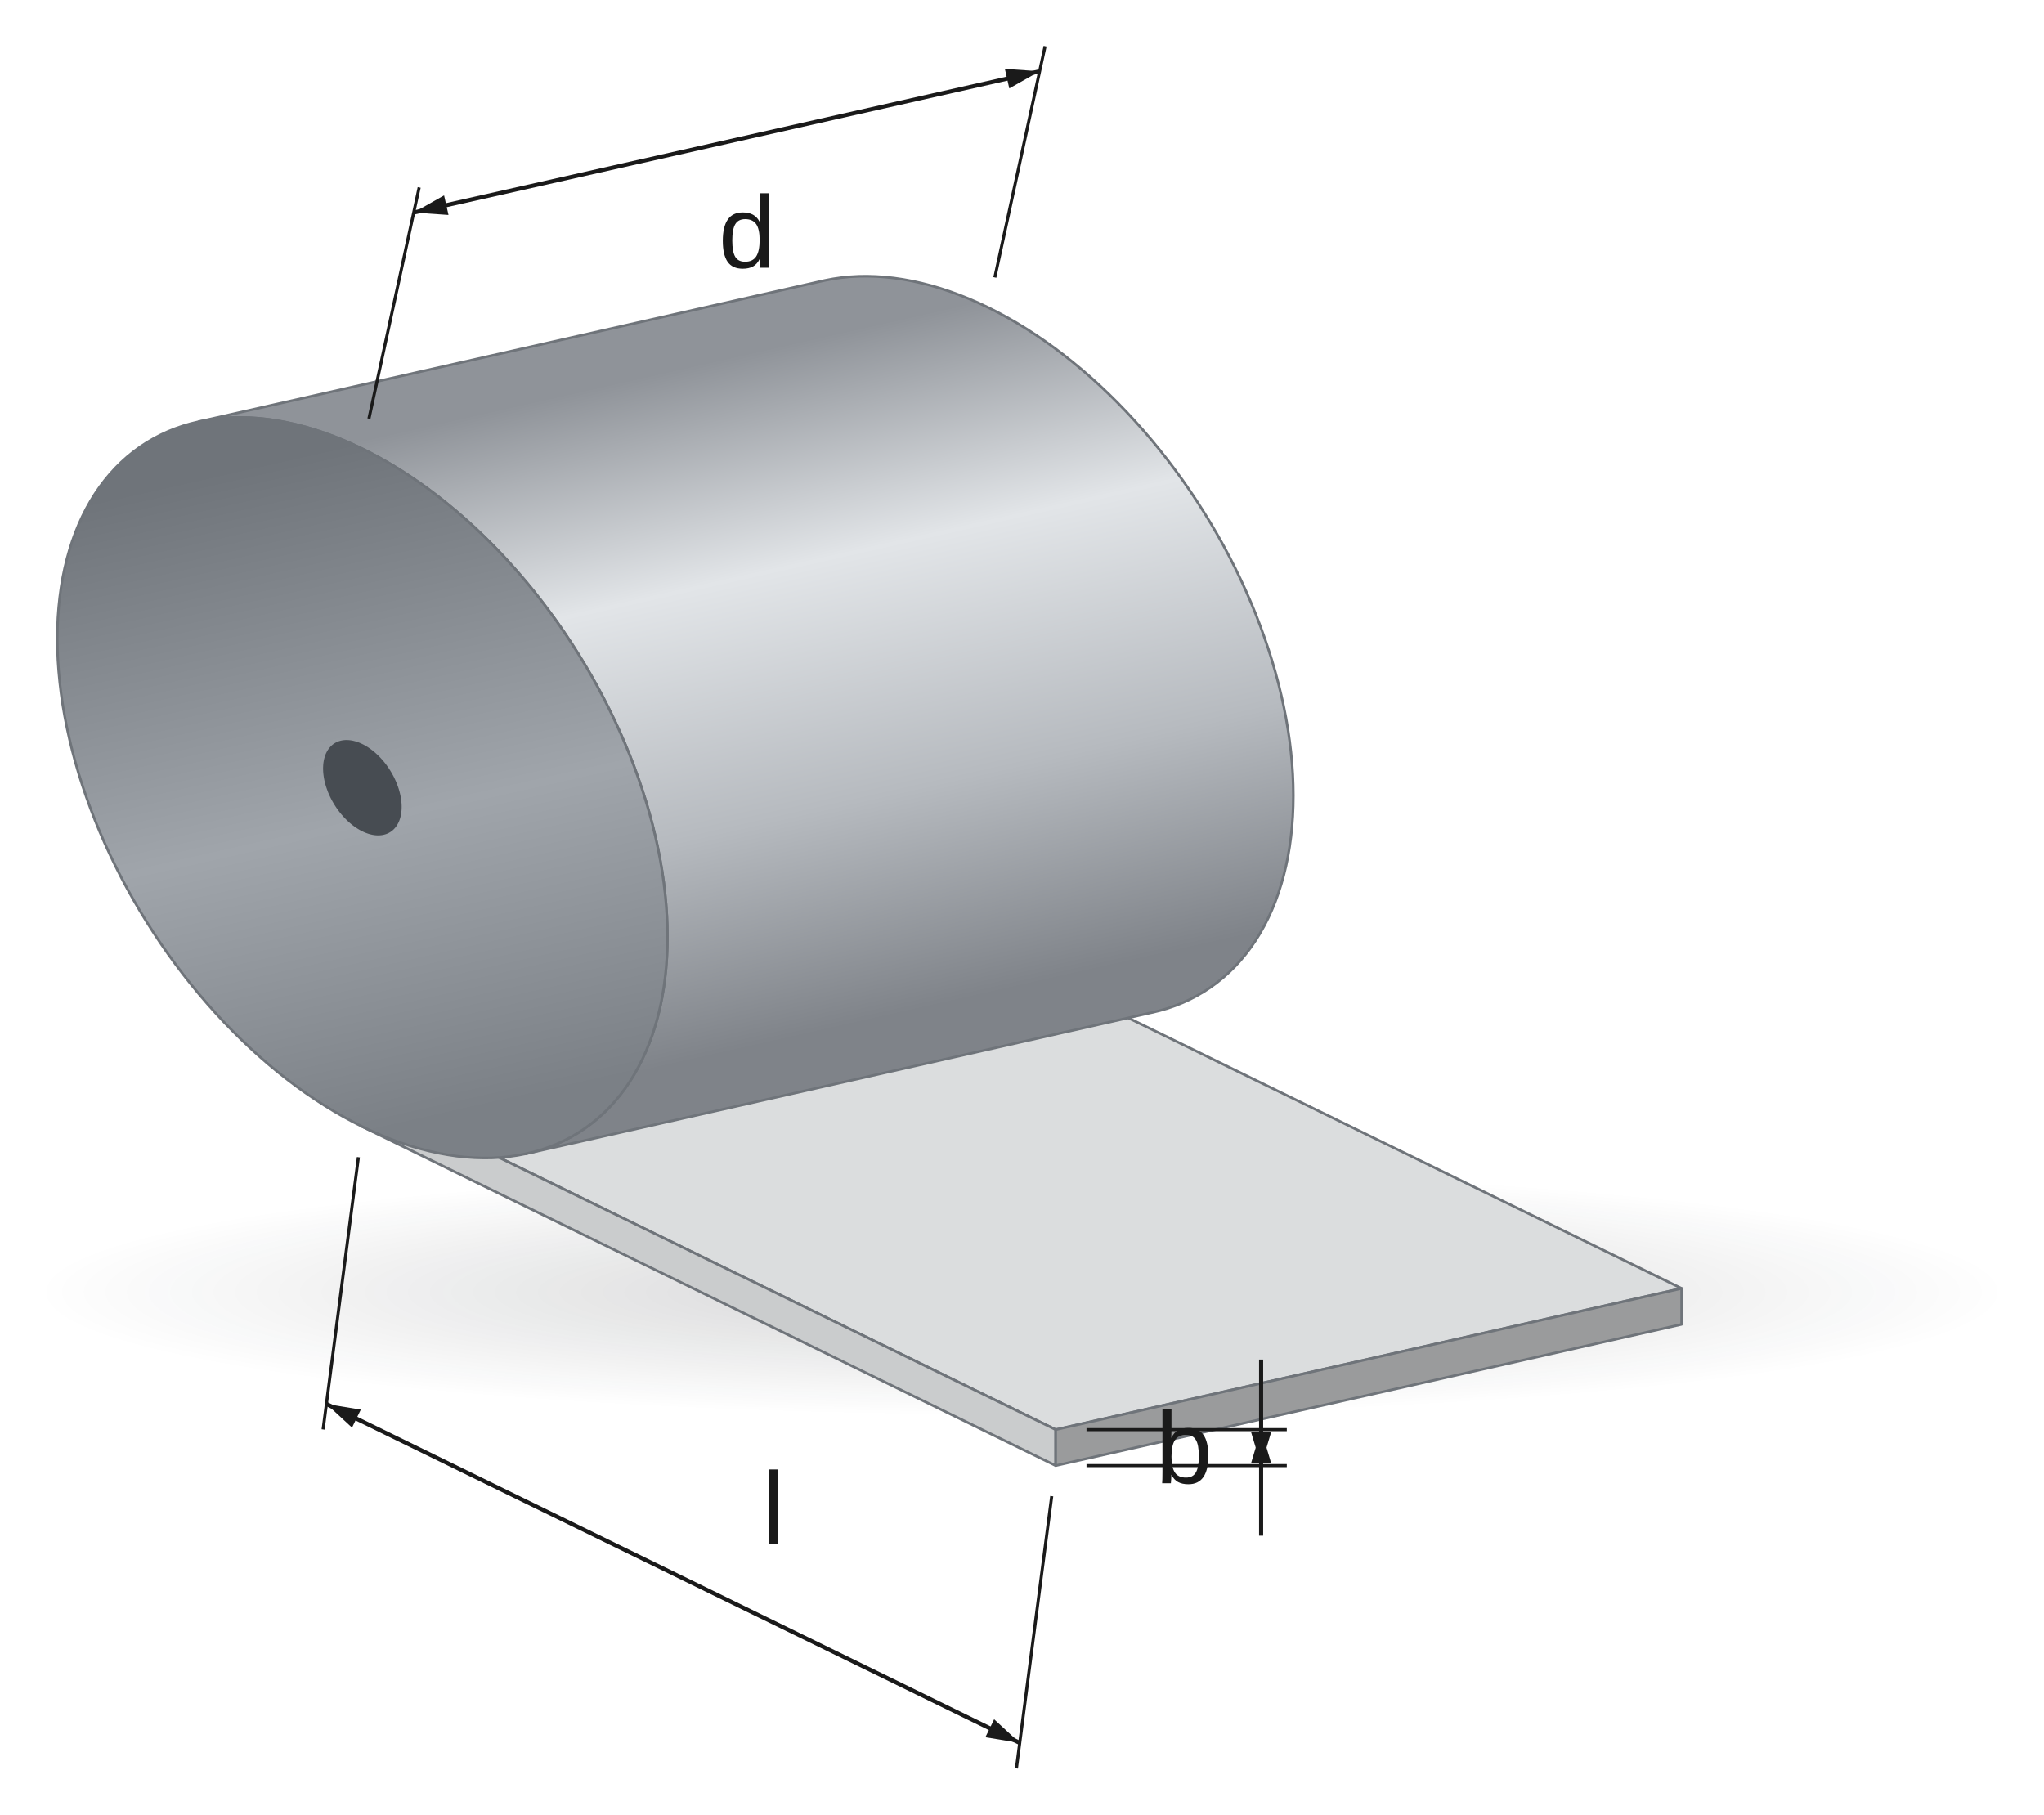
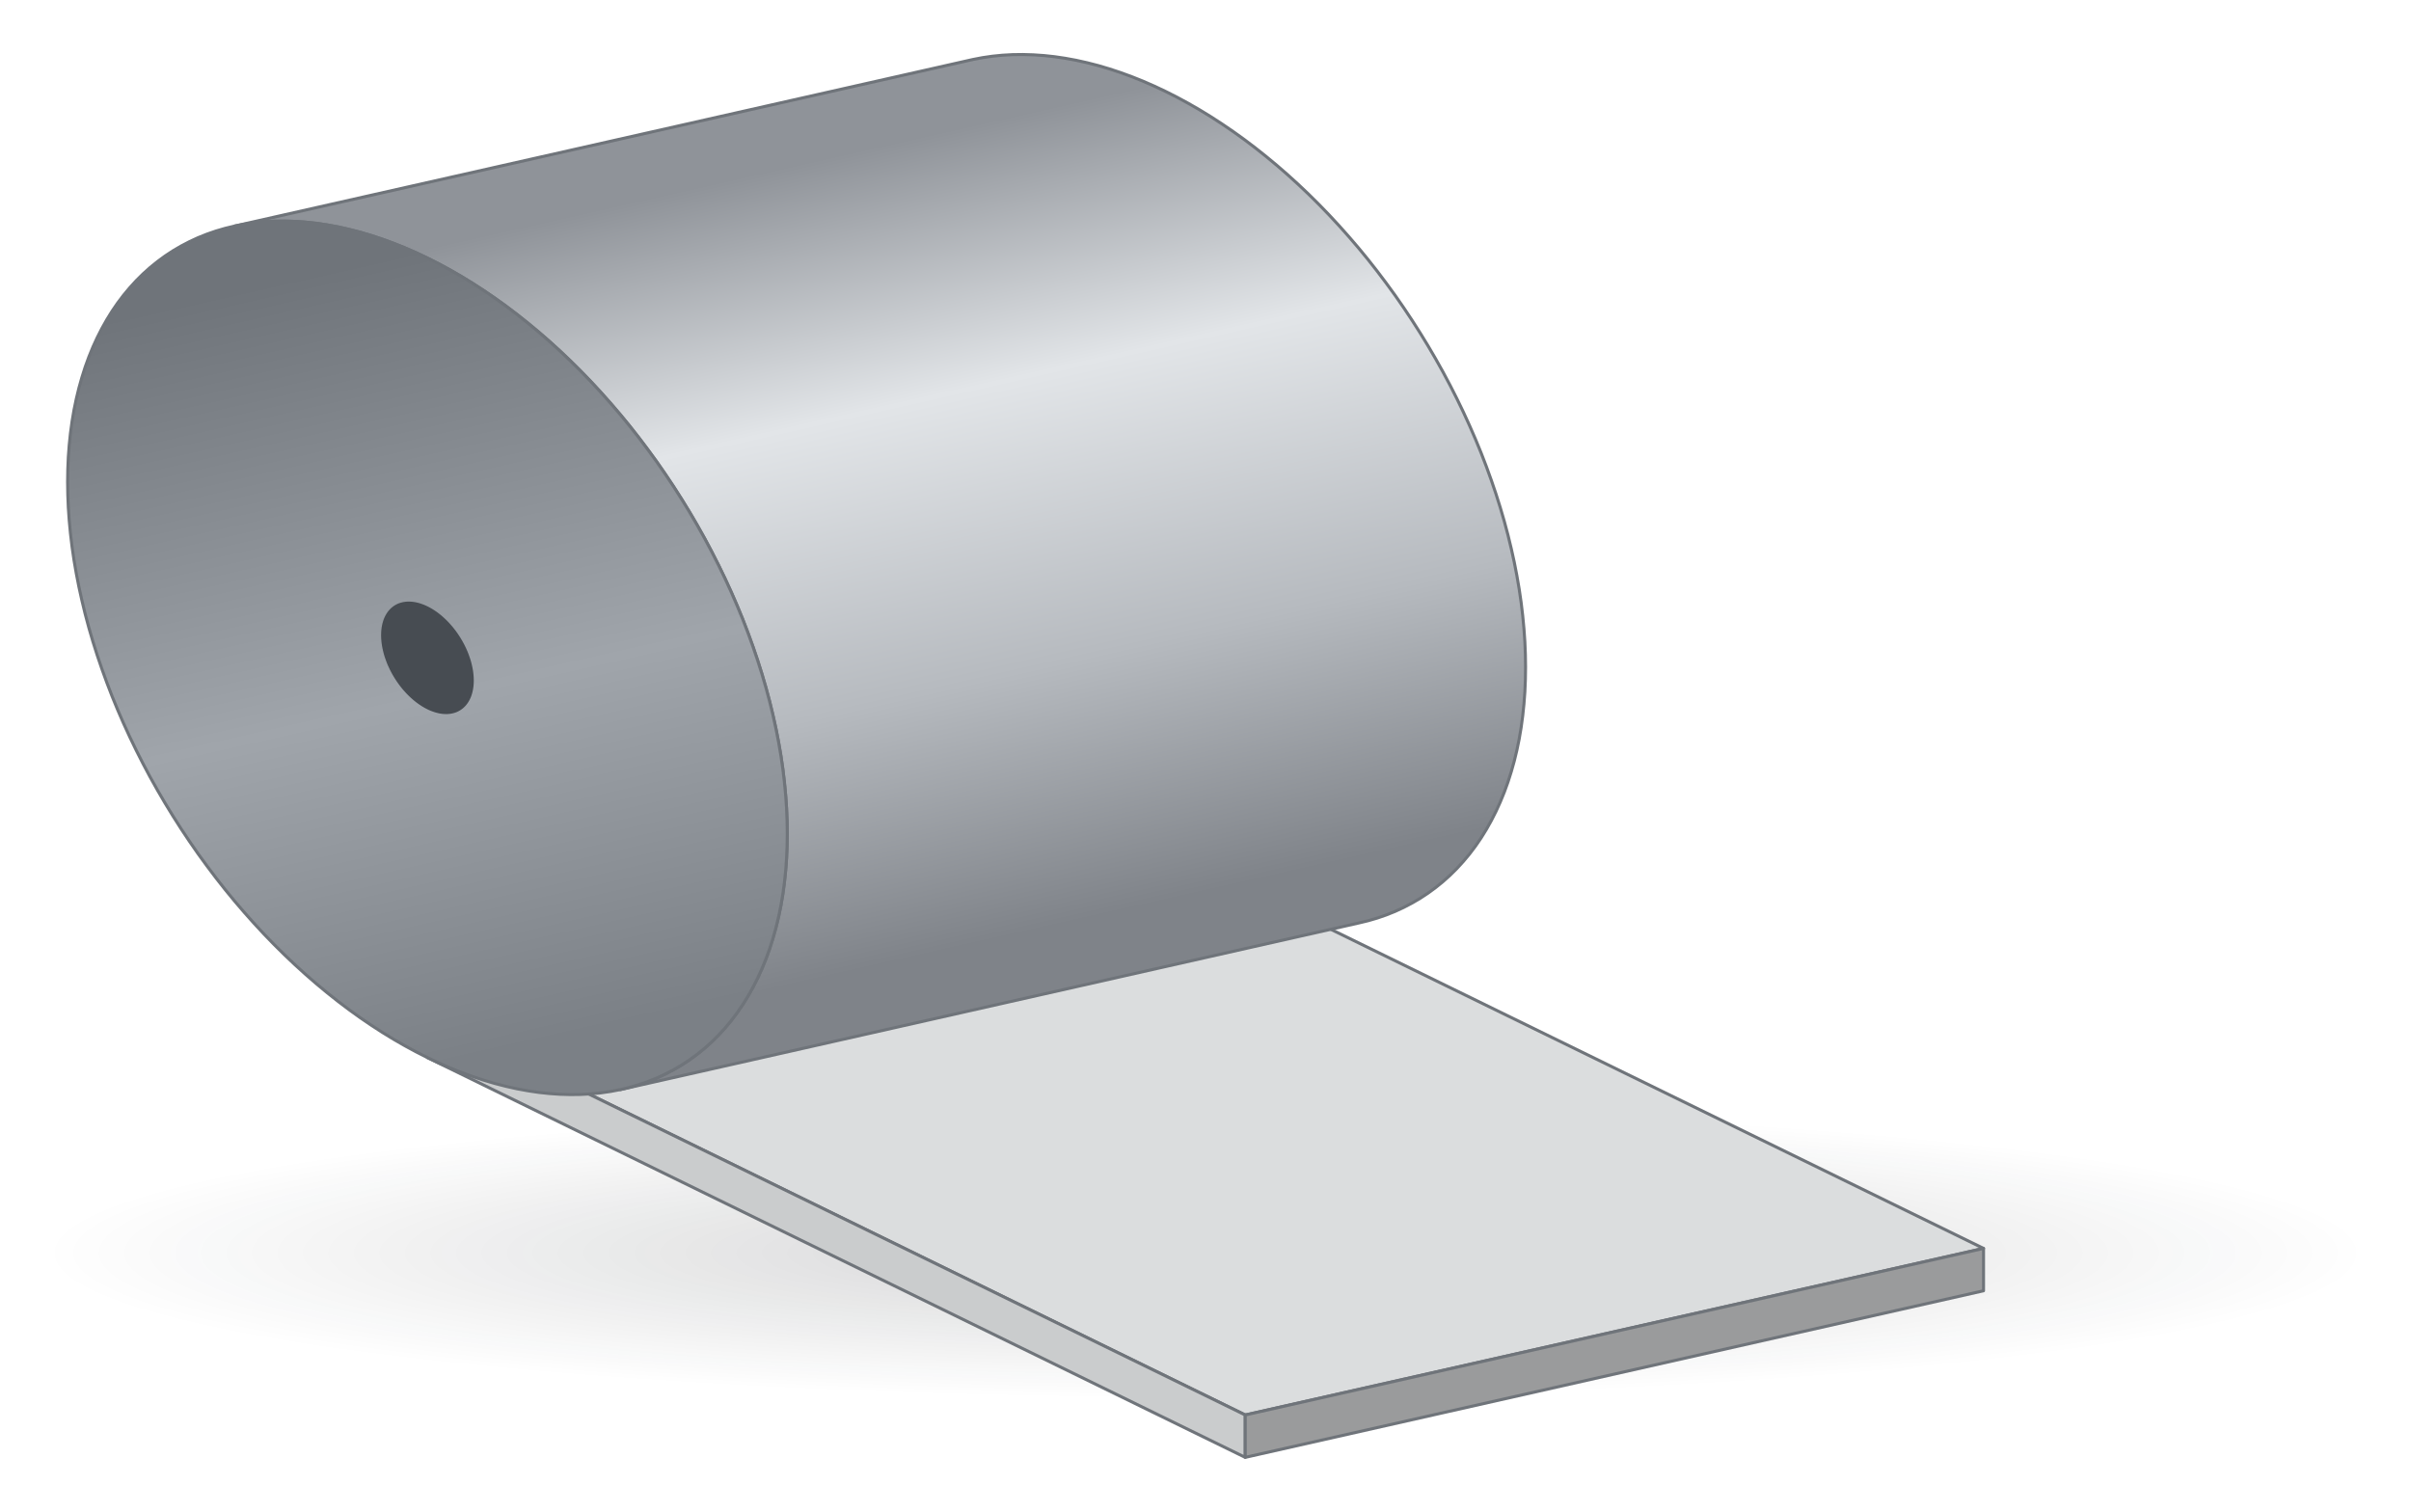
- <svg xmlns="http://www.w3.org/2000/svg" viewBox="-141.12 -306.77 796 706.69" role="img" aria-label="Ghid dimensiuni – Bandă rulou">
+ <svg xmlns="http://www.w3.org/2000/svg" viewBox="-141.12 -217.21 796 499.21" role="img" aria-label="Desen tehnic – Bandă rulou">
  <defs>
    <radialGradient id="sh">
      <stop offset="0" stop-color="#101418" stop-opacity="0.18" />
      <stop offset="1" stop-color="#101418" stop-opacity="0" />
    </radialGradient>
  </defs>
  <ellipse cx="256.88" cy="196.5" rx="380" ry="48" fill="url(#sh)" />
  <polygon points="0,118 270,250 513.75,195 243.75,63" fill="rgb(219,221,222)" stroke="#6f747a" stroke-width="1" stroke-linejoin="round" />
  <polygon points="0,132 270,264 270,250 0,118" fill="rgb(202,204,205)" stroke="#6f747a" stroke-width="1" stroke-linejoin="round" />
  <polygon points="270,264 513.75,209 513.75,195 270,250" fill="rgb(154,155,156)" stroke="#6f747a" stroke-width="1" stroke-linejoin="round" />
  <defs>
    <linearGradient id="c3" gradientUnits="userSpaceOnUse" x1="-29.05" y1="-128.76" x2="29.05" y2="128.76">
      <stop offset="0" stop-color="#8f9399" />
      <stop offset="0.32" stop-color="#e2e5e8" />
      <stop offset="0.68" stop-color="#b6babf" />
      <stop offset="1" stop-color="#7f8389" />
    </linearGradient>
  </defs>
  <path d="M63.66,142.57L66.78,141.82L69.83,140.93L72.81,139.9L75.73,138.73L78.56,137.42L81.32,135.98L84,134.41L86.6,132.7L89.11,130.86L91.54,128.89L93.87,126.8L96.11,124.58L98.26,122.23L100.31,119.77L102.26,117.19L104.11,114.49L105.85,111.68L107.49,108.76L109.03,105.73L110.46,102.59L111.78,99.36L112.99,96.03L114.08,92.6L115.07,89.08L115.94,85.48L116.7,81.79L117.34,78.01L117.86,74.17L118.27,70.24L118.57,66.25L118.74,62.2L118.8,58.08L118.74,53.91L118.57,49.68L118.27,45.4L117.86,41.08L117.34,36.72L116.7,32.32L115.94,27.89L115.07,23.43L114.08,18.95L112.99,14.45L111.78,9.93L110.46,5.41L109.03,0.88L107.49,-3.65L105.85,-8.18L104.11,-12.7L102.26,-17.2L100.31,-21.69L98.26,-26.16L96.11,-30.6L93.87,-35.01L91.54,-39.39L89.11,-43.73L86.6,-48.02L84,-52.27L81.32,-56.47L78.56,-60.61L75.73,-64.69L72.81,-68.7L69.83,-72.65L66.78,-76.53L63.66,-80.33L60.47,-84.05L57.23,-87.69L53.93,-91.25L50.58,-94.71L47.18,-98.08L43.73,-101.35L40.24,-104.52L36.71,-107.59L33.14,-110.55L29.54,-113.41L25.92,-116.15L22.26,-118.78L18.58,-121.29L14.89,-123.68L11.18,-125.95L7.46,-128.09L3.73,-130.11L0,-132L-3.73,-133.76L-7.46,-135.39L-11.18,-136.88L-14.89,-138.24L-18.58,-139.46L-22.26,-140.55L-25.92,-141.49L-29.54,-142.3L-33.14,-142.96L-36.71,-143.49L-40.24,-143.87L-43.73,-144.11L-47.18,-144.21L-50.58,-144.17L-53.93,-143.98L-57.23,-143.65L-60.47,-143.18L-63.66,-142.57L180.09,-197.57L183.28,-198.18L186.52,-198.65L189.82,-198.98L193.17,-199.17L196.57,-199.21L200.02,-199.11L203.51,-198.87L207.04,-198.49L210.61,-197.96L214.21,-197.3L217.83,-196.49L221.49,-195.55L225.17,-194.46L228.86,-193.24L232.57,-191.88L236.29,-190.39L240.02,-188.76L243.75,-187L247.48,-185.11L251.21,-183.09L254.93,-180.95L258.64,-178.68L262.33,-176.29L266.01,-173.78L269.67,-171.15L273.29,-168.41L276.89,-165.55L280.46,-162.59L283.99,-159.52L287.48,-156.35L290.93,-153.08L294.33,-149.71L297.68,-146.25L300.98,-142.69L304.22,-139.05L307.41,-135.33L310.53,-131.53L313.58,-127.65L316.56,-123.7L319.48,-119.69L322.31,-115.61L325.07,-111.47L327.75,-107.27L330.35,-103.02L332.86,-98.73L335.29,-94.39L337.62,-90.01L339.86,-85.6L342.01,-81.16L344.06,-76.69L346.01,-72.2L347.86,-67.7L349.6,-63.18L351.24,-58.65L352.78,-54.12L354.21,-49.59L355.53,-45.07L356.74,-40.55L357.83,-36.05L358.82,-31.57L359.69,-27.11L360.45,-22.68L361.09,-18.28L361.61,-13.92L362.02,-9.6L362.32,-5.32L362.49,-1.09L362.55,3.08L362.49,7.2L362.32,11.25L362.02,15.24L361.61,19.17L361.09,23.01L360.45,26.79L359.69,30.48L358.82,34.08L357.83,37.6L356.74,41.03L355.53,44.36L354.21,47.59L352.78,50.73L351.24,53.76L349.6,56.68L347.86,59.49L346.01,62.19L344.06,64.77L342.01,67.23L339.86,69.58L337.62,71.8L335.29,73.89L332.86,75.86L330.35,77.7L327.75,79.41L325.07,80.98L322.31,82.42L319.48,83.73L316.56,84.9L313.58,85.93L310.53,86.82L307.41,87.57Z" fill="url(#c3)" stroke="#6f747a" stroke-width="1" stroke-linejoin="round" />
  <defs>
    <linearGradient id="c3f" gradientUnits="userSpaceOnUse" x1="-29.05" y1="-128.76" x2="29.05" y2="128.76">
      <stop offset="0" stop-color="#6f747a" />
      <stop offset="0.55" stop-color="#a0a5ab" />
      <stop offset="1" stop-color="#7b8086" />
    </linearGradient>
  </defs>
  <path d="M118.8,58.08L118.74,53.91L118.57,49.68L118.27,45.4L117.86,41.08L117.34,36.72L116.7,32.32L115.94,27.89L115.07,23.43L114.08,18.95L112.99,14.45L111.78,9.93L110.46,5.41L109.03,0.88L107.49,-3.65L105.85,-8.18L104.11,-12.7L102.26,-17.2L100.31,-21.69L98.26,-26.16L96.11,-30.6L93.87,-35.01L91.54,-39.39L89.11,-43.73L86.6,-48.02L84,-52.27L81.32,-56.47L78.56,-60.61L75.73,-64.69L72.81,-68.7L69.83,-72.65L66.78,-76.53L63.66,-80.33L60.47,-84.05L57.23,-87.69L53.93,-91.25L50.58,-94.71L47.18,-98.08L43.73,-101.35L40.24,-104.52L36.71,-107.59L33.14,-110.55L29.54,-113.41L25.92,-116.15L22.26,-118.78L18.58,-121.29L14.89,-123.68L11.18,-125.95L7.46,-128.09L3.73,-130.11L0,-132L-3.73,-133.76L-7.46,-135.39L-11.18,-136.88L-14.89,-138.24L-18.58,-139.46L-22.26,-140.55L-25.92,-141.49L-29.54,-142.3L-33.14,-142.96L-36.71,-143.49L-40.24,-143.87L-43.73,-144.11L-47.18,-144.21L-50.58,-144.17L-53.93,-143.98L-57.23,-143.65L-60.47,-143.18L-63.66,-142.57L-66.78,-141.82L-69.83,-140.93L-72.81,-139.9L-75.73,-138.73L-78.56,-137.42L-81.32,-135.98L-84,-134.41L-86.6,-132.7L-89.11,-130.86L-91.54,-128.89L-93.87,-126.8L-96.11,-124.58L-98.26,-122.23L-100.31,-119.77L-102.26,-117.19L-104.11,-114.49L-105.85,-111.68L-107.49,-108.76L-109.03,-105.73L-110.46,-102.59L-111.78,-99.36L-112.99,-96.03L-114.08,-92.6L-115.07,-89.08L-115.94,-85.48L-116.7,-81.79L-117.34,-78.01L-117.86,-74.17L-118.27,-70.24L-118.57,-66.25L-118.74,-62.2L-118.8,-58.08L-118.74,-53.91L-118.57,-49.68L-118.27,-45.4L-117.86,-41.08L-117.34,-36.72L-116.7,-32.32L-115.94,-27.89L-115.07,-23.43L-114.08,-18.95L-112.99,-14.45L-111.78,-9.93L-110.46,-5.41L-109.03,-0.88L-107.49,3.65L-105.85,8.18L-104.11,12.7L-102.26,17.2L-100.31,21.69L-98.26,26.16L-96.11,30.6L-93.87,35.01L-91.54,39.39L-89.11,43.73L-86.6,48.02L-84,52.27L-81.32,56.47L-78.56,60.61L-75.73,64.69L-72.81,68.7L-69.83,72.65L-66.78,76.53L-63.66,80.33L-60.47,84.05L-57.23,87.69L-53.93,91.25L-50.58,94.71L-47.18,98.08L-43.73,101.35L-40.24,104.52L-36.71,107.59L-33.14,110.55L-29.54,113.41L-25.92,116.15L-22.26,118.78L-18.58,121.29L-14.89,123.68L-11.18,125.95L-7.46,128.09L-3.73,130.11L0,132L3.73,133.76L7.46,135.39L11.18,136.88L14.89,138.24L18.58,139.46L22.26,140.55L25.92,141.49L29.54,142.3L33.14,142.96L36.71,143.49L40.24,143.87L43.73,144.11L47.18,144.21L50.58,144.17L53.93,143.98L57.23,143.65L60.47,143.18L63.66,142.57L66.78,141.82L69.83,140.93L72.81,139.9L75.73,138.73L78.56,137.42L81.32,135.98L84,134.41L86.6,132.7L89.11,130.86L91.54,128.89L93.87,126.8L96.11,124.58L98.26,122.23L100.31,119.77L102.26,117.19L104.11,114.49L105.85,111.68L107.49,108.76L109.03,105.73L110.46,102.59L111.78,99.36L112.99,96.03L114.08,92.6L115.07,89.08L115.94,85.48L116.7,81.79L117.34,78.01L117.86,74.17L118.27,70.24L118.57,66.25L118.74,62.2Z" fill-rule="evenodd" fill="url(#c3f)" stroke="#6f747a" stroke-width="1" />
  <path d="M15.3,7.48L15.29,6.94L15.27,6.4L15.23,5.85L15.18,5.29L15.11,4.73L15.03,4.16L14.93,3.59L14.82,3.02L14.69,2.44L14.55,1.86L14.4,1.28L14.23,0.7L14.04,0.11L13.84,-0.47L13.63,-1.05L13.41,-1.64L13.17,-2.22L12.92,-2.79L12.65,-3.37L12.38,-3.94L12.09,-4.51L11.79,-5.07L11.48,-5.63L11.15,-6.18L10.82,-6.73L10.47,-7.27L10.12,-7.81L9.75,-8.33L9.38,-8.85L8.99,-9.36L8.6,-9.86L8.2,-10.35L7.79,-10.82L7.37,-11.29L6.95,-11.75L6.51,-12.2L6.08,-12.63L5.63,-13.05L5.18,-13.46L4.73,-13.86L4.27,-14.24L3.8,-14.61L3.34,-14.96L2.87,-15.3L2.39,-15.62L1.92,-15.93L1.44,-16.22L0.96,-16.5L0.48,-16.76L0,-17L-0.48,-17.23L-0.96,-17.44L-1.44,-17.63L-1.92,-17.8L-2.39,-17.96L-2.87,-18.1L-3.34,-18.22L-3.8,-18.33L-4.27,-18.41L-4.73,-18.48L-5.18,-18.53L-5.63,-18.56L-6.08,-18.57L-6.51,-18.57L-6.95,-18.54L-7.37,-18.5L-7.79,-18.44L-8.2,-18.36L-8.6,-18.26L-8.99,-18.15L-9.38,-18.02L-9.75,-17.87L-10.12,-17.7L-10.47,-17.51L-10.82,-17.31L-11.15,-17.09L-11.48,-16.85L-11.79,-16.6L-12.09,-16.33L-12.38,-16.04L-12.65,-15.74L-12.92,-15.42L-13.17,-15.09L-13.41,-14.74L-13.63,-14.38L-13.84,-14.01L-14.04,-13.62L-14.23,-13.21L-14.4,-12.8L-14.55,-12.37L-14.69,-11.93L-14.82,-11.47L-14.93,-11.01L-15.03,-10.53L-15.11,-10.05L-15.18,-9.55L-15.23,-9.05L-15.27,-8.53L-15.29,-8.01L-15.3,-7.48L-15.29,-6.94L-15.27,-6.4L-15.23,-5.85L-15.18,-5.29L-15.11,-4.73L-15.03,-4.16L-14.93,-3.59L-14.82,-3.02L-14.69,-2.44L-14.55,-1.86L-14.4,-1.28L-14.23,-0.7L-14.04,-0.11L-13.84,0.47L-13.63,1.05L-13.41,1.64L-13.17,2.22L-12.92,2.79L-12.65,3.37L-12.38,3.94L-12.09,4.51L-11.79,5.07L-11.48,5.63L-11.15,6.18L-10.82,6.73L-10.47,7.27L-10.12,7.81L-9.75,8.33L-9.38,8.85L-8.99,9.36L-8.6,9.86L-8.2,10.35L-7.79,10.82L-7.37,11.29L-6.95,11.75L-6.51,12.2L-6.08,12.63L-5.63,13.05L-5.18,13.46L-4.73,13.86L-4.27,14.24L-3.8,14.61L-3.34,14.96L-2.87,15.3L-2.39,15.62L-1.92,15.93L-1.44,16.22L-0.96,16.5L-0.48,16.76L0,17L0.48,17.23L0.96,17.44L1.44,17.63L1.92,17.8L2.39,17.96L2.87,18.1L3.34,18.22L3.8,18.33L4.27,18.41L4.73,18.48L5.18,18.53L5.63,18.56L6.08,18.57L6.51,18.57L6.95,18.54L7.37,18.5L7.79,18.44L8.2,18.36L8.6,18.26L8.99,18.15L9.38,18.02L9.75,17.87L10.12,17.7L10.47,17.51L10.82,17.31L11.15,17.09L11.48,16.85L11.79,16.6L12.09,16.33L12.38,16.04L12.65,15.74L12.92,15.42L13.17,15.09L13.41,14.74L13.63,14.38L13.84,14.01L14.04,13.62L14.23,13.21L14.4,12.8L14.55,12.37L14.69,11.93L14.82,11.47L14.93,11.01L15.03,10.53L15.11,10.05L15.18,9.55L15.23,9.05L15.27,8.53L15.29,8.01Z" fill="#474c52" />
-   <line x1="2.55" y1="-143.73" x2="22.12" y2="-233.77" stroke="#1a1a1a" stroke-width="1.2" />
-   <line x1="246.3" y1="-198.73" x2="265.87" y2="-288.77" stroke="#1a1a1a" stroke-width="1.2" />
-   <line x1="20" y1="-224" x2="263.75" y2="-279" stroke="#1a1a1a" stroke-width="1.6" />
-   <polygon points="20,-224 31.82,-230.67 33.54,-223.06" fill="#1a1a1a" />
-   <polygon points="263.75,-279 251.93,-272.33 250.21,-279.94" fill="#1a1a1a" />
-   <text x="149.8" y="-216.38" font-family="Arial, Helvetica, sans-serif" font-size="40" fill="#1a1a1a" text-anchor="middle" dominant-baseline="central">d</text>
-   <line x1="282" y1="264" x2="360" y2="264" stroke="#1a1a1a" stroke-width="1.2" />
-   <line x1="282" y1="250" x2="360" y2="250" stroke="#1a1a1a" stroke-width="1.2" />
-   <line x1="350" y1="291.3" x2="350" y2="222.7" stroke="#1a1a1a" stroke-width="1.6" />
-   <polygon points="350,264 346.1,251 353.9,251" fill="#1a1a1a" />
-   <polygon points="350,250 353.9,263 346.1,263" fill="#1a1a1a" />
-   <text x="320" y="257" font-family="Arial, Helvetica, sans-serif" font-size="40" fill="#1a1a1a" text-anchor="middle" dominant-baseline="central">b</text>
-   <line x1="-1.54" y1="143.9" x2="-15.29" y2="249.92" stroke="#1a1a1a" stroke-width="1.2" />
-   <line x1="268.46" y1="275.9" x2="254.71" y2="381.92" stroke="#1a1a1a" stroke-width="1.2" />
-   <line x1="-14" y1="240" x2="256" y2="372" stroke="#1a1a1a" stroke-width="1.6" />
-   <polygon points="-14,240 -0.61,242.21 -4.03,249.21" fill="#1a1a1a" />
-   <polygon points="256,372 242.61,369.79 246.03,362.79" fill="#1a1a1a" />
-   <text x="160.17" y="280.62" font-family="Arial, Helvetica, sans-serif" font-size="40" fill="#1a1a1a" text-anchor="middle" dominant-baseline="central">l</text>
</svg>
